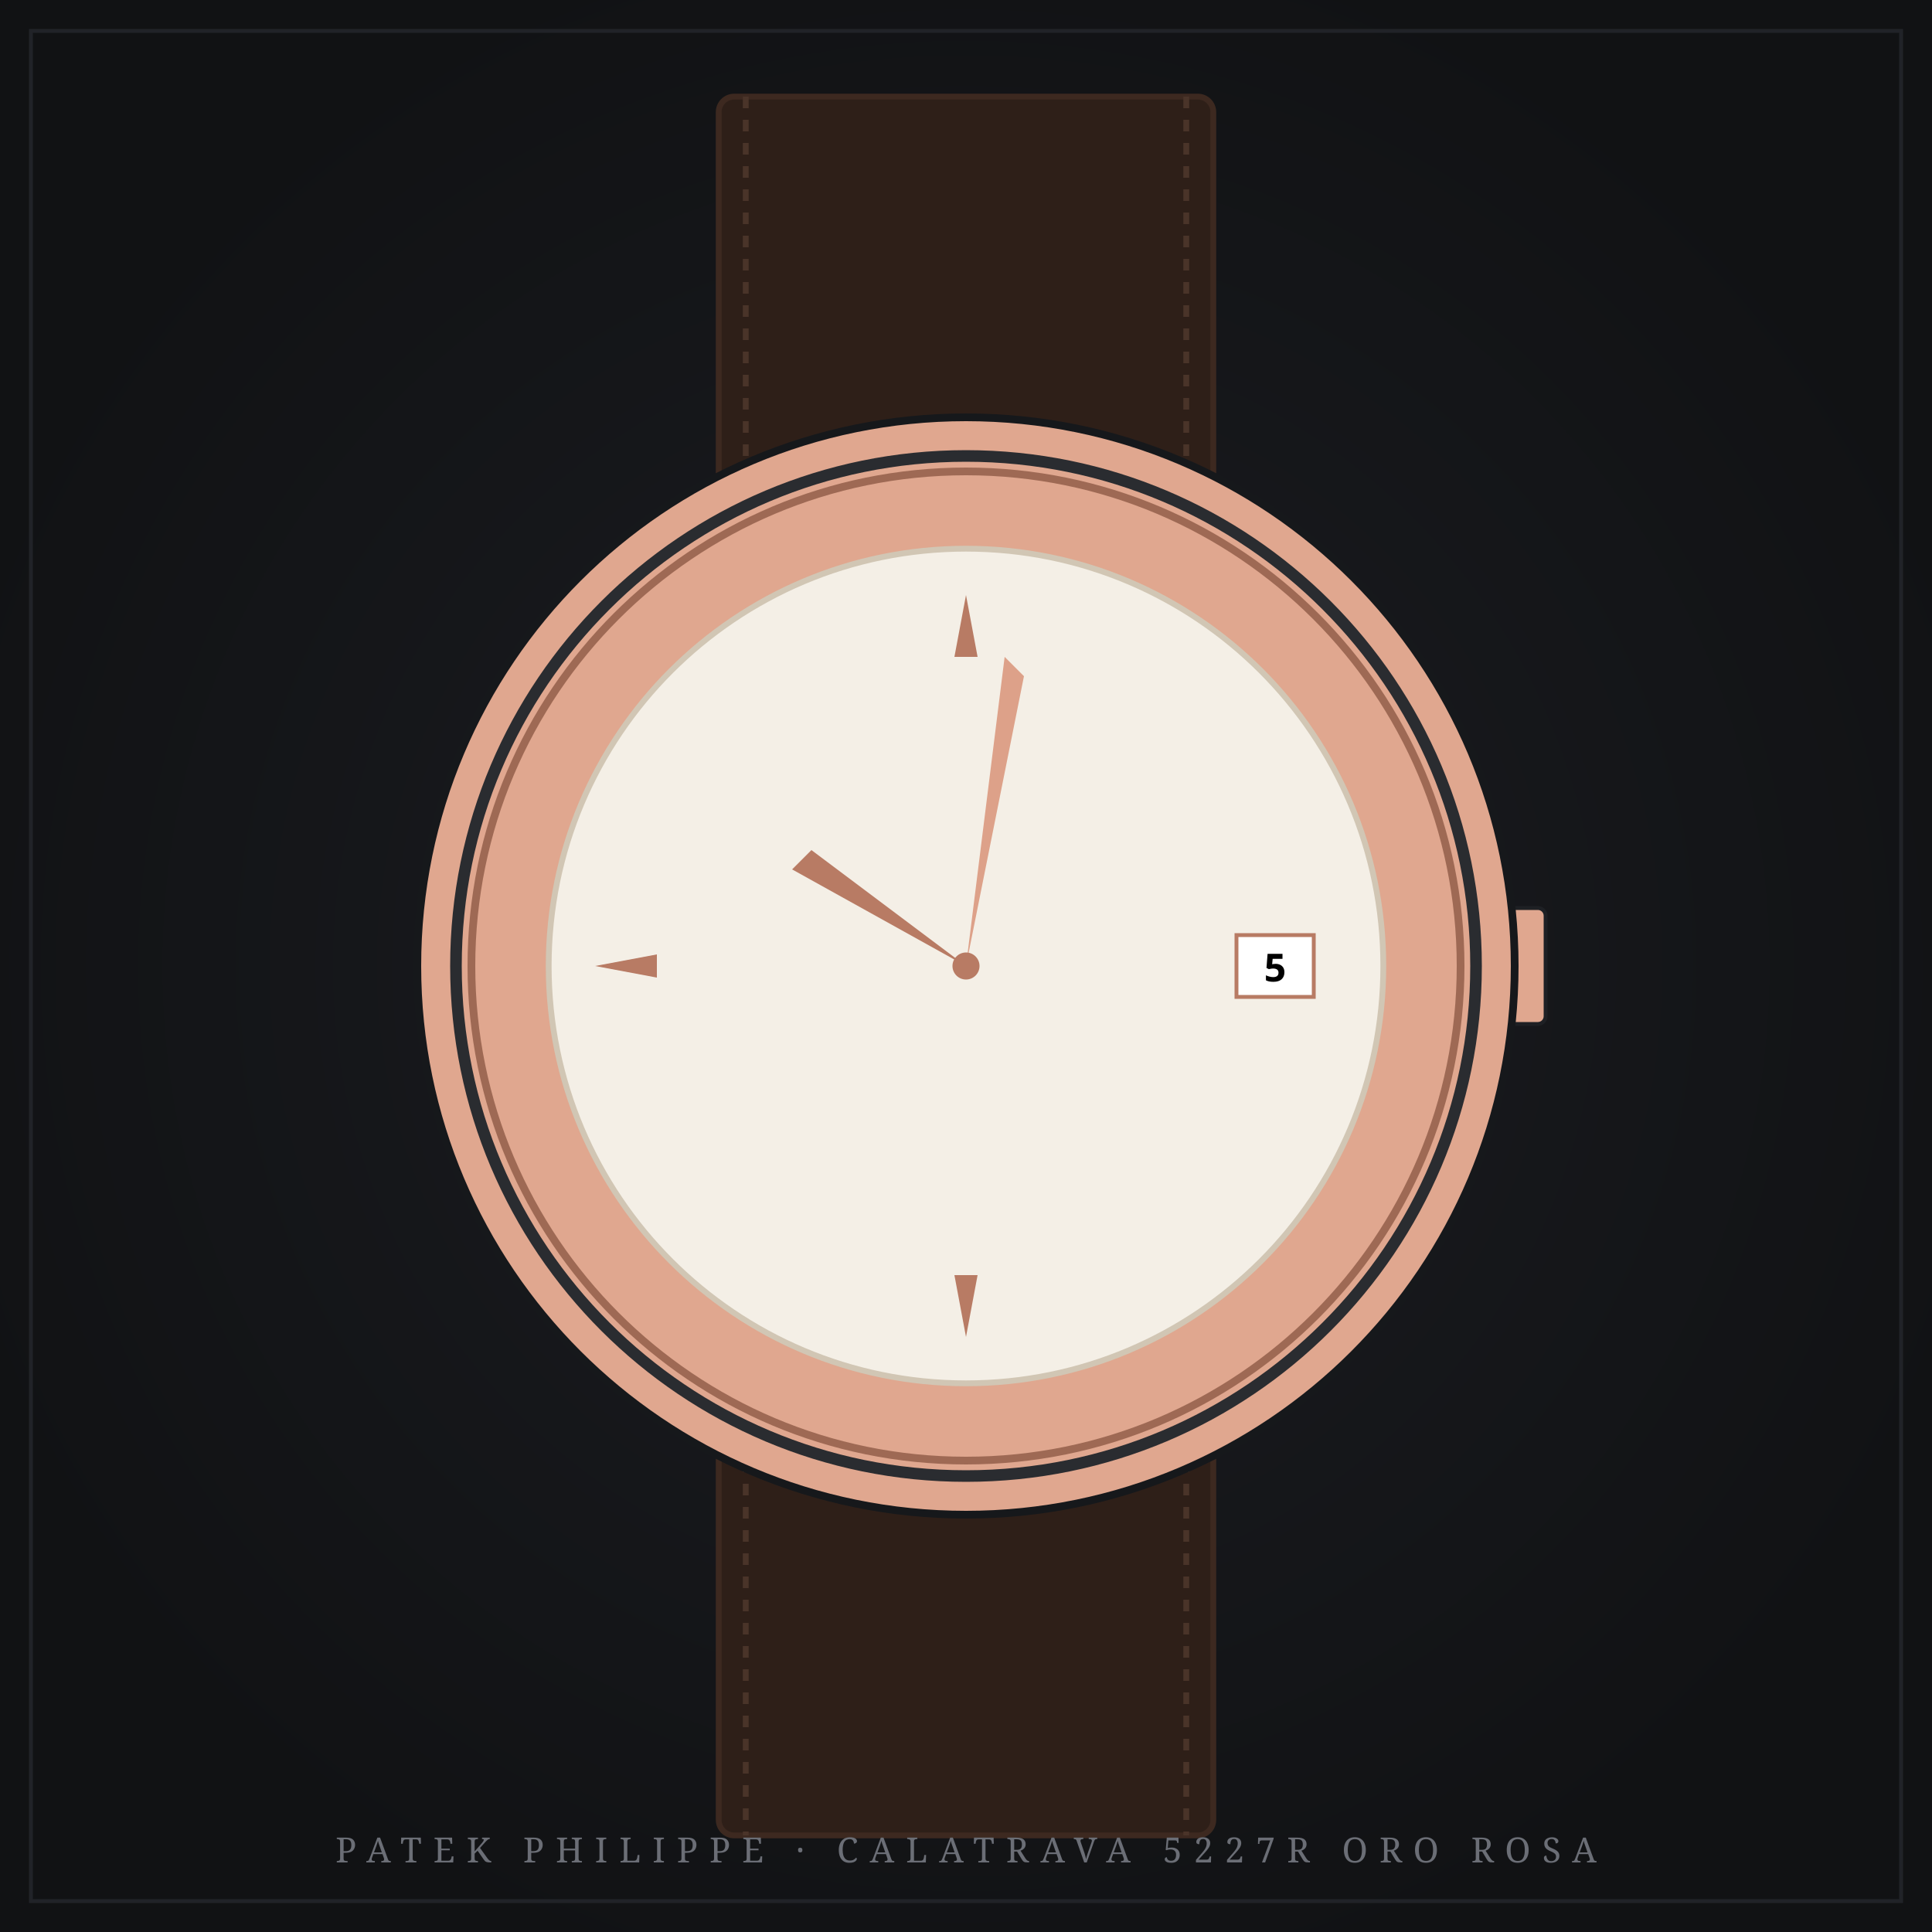
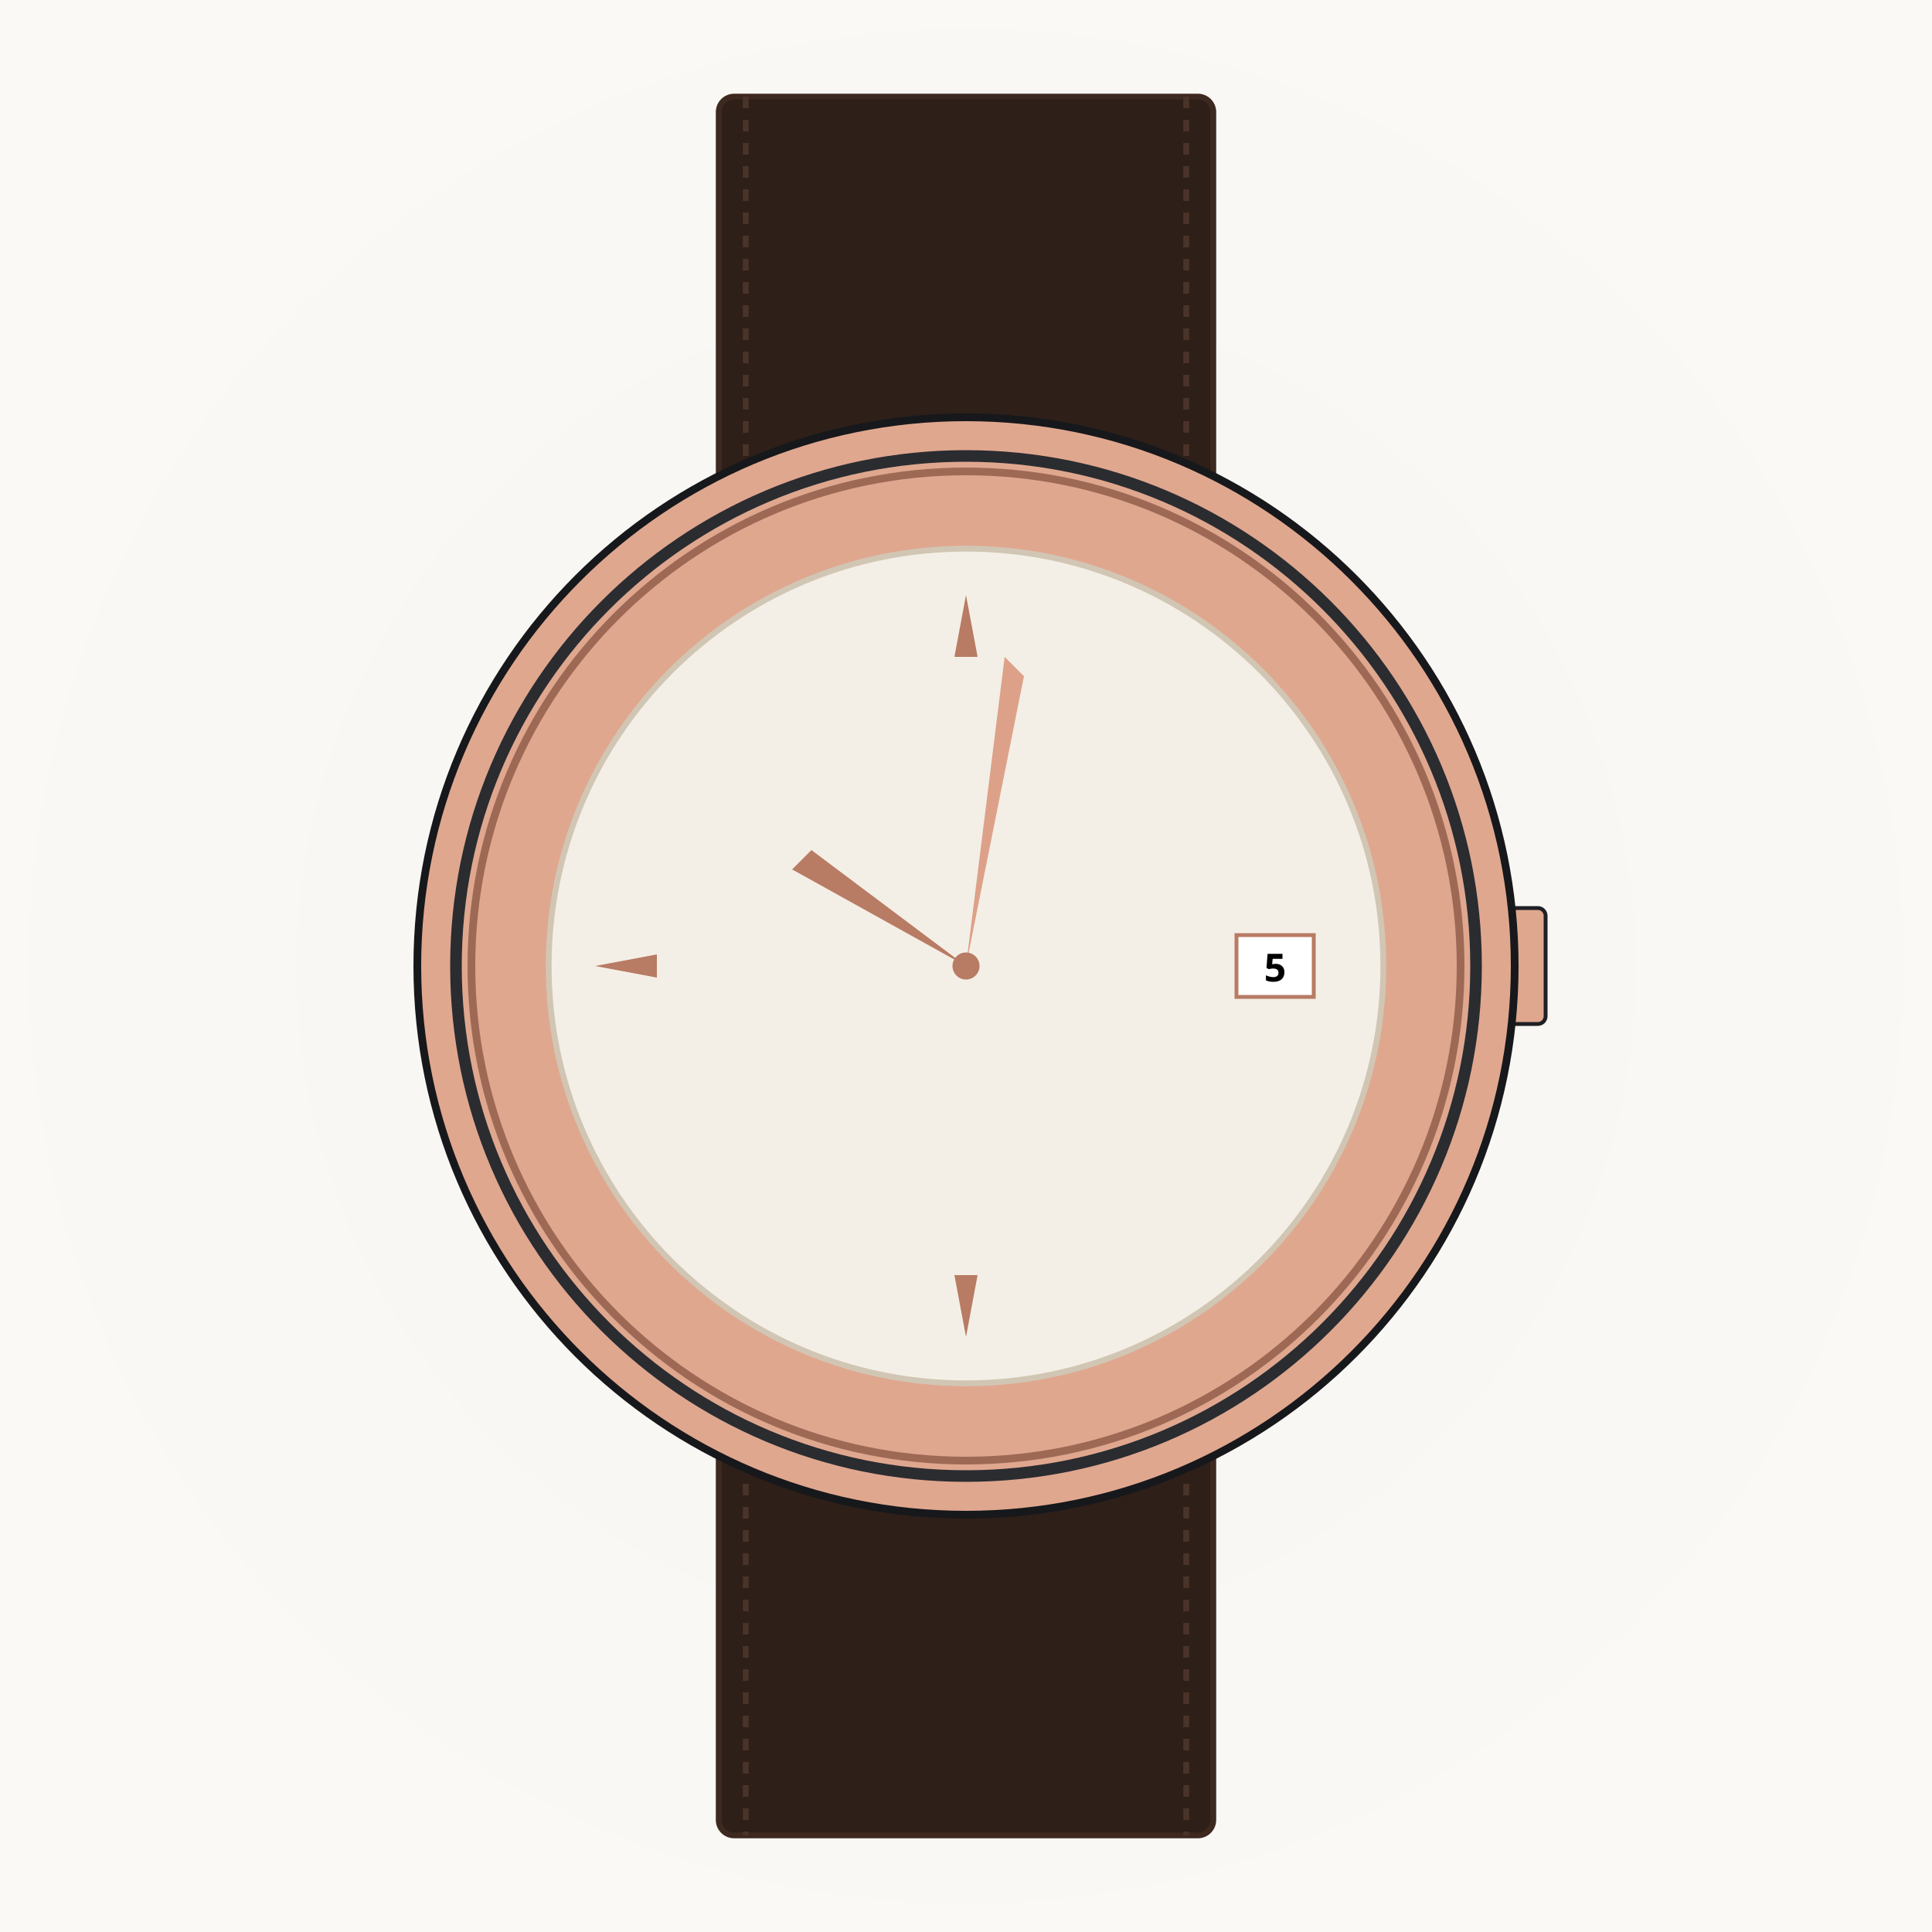
<svg xmlns="http://www.w3.org/2000/svg" viewBox="0 0 500 500" width="500" height="500">
  <defs>
    <radialGradient id="bgLight" cx="50%" cy="50%" r="55%">
-       <stop offset="0%" stop-color="#1B1D22" />
-       <stop offset="100%" stop-color="#111214" />
+       <stop offset="0%" stop-color="#F7F5F0" />
+       <stop offset="100%" stop-color="#FAF9F6" />
    </radialGradient>
  </defs>
  <rect width="500" height="500" fill="url(#bgLight)" />
-   <rect x="8" y="8" width="484" height="484" fill="none" stroke="#212328" stroke-width="1" />
  <rect x="186" y="25" width="128" height="115" fill="#2E1F18" stroke="#3D2920" stroke-width="1.5" rx="4" />
  <line x1="193" y1="25" x2="193" y2="140" stroke="#4A3429" stroke-width="1.5" stroke-dasharray="3 3" />
  <line x1="307" y1="25" x2="307" y2="140" stroke="#4A3429" stroke-width="1.5" stroke-dasharray="3 3" />
  <rect x="186" y="360" width="128" height="115" fill="#2E1F18" stroke="#3D2920" stroke-width="1.5" rx="4" />
  <line x1="193" y1="360" x2="193" y2="475" stroke="#4A3429" stroke-width="1.5" stroke-dasharray="3 3" />
  <line x1="307" y1="360" x2="307" y2="475" stroke="#4A3429" stroke-width="1.5" stroke-dasharray="3 3" />
  <rect x="382" y="235" width="18" height="30" fill="#E0A78F" rx="2" stroke="#1E2024" stroke-width="1" />
  <path d="M 180 140 L 165 170 L 165 330 L 180 360 L 320 360 L 335 330 L 335 170 L 320 140 Z" fill="#E0A78F" opacity="0.9" />
  <circle cx="250" cy="250" r="142" fill="#E0A78F" stroke="#16181B" stroke-width="2" />
  <circle cx="250" cy="250" r="132" fill="#E0A78F" stroke="#2A2C30" stroke-width="3" />
  <circle cx="250" cy="250" r="128" fill="#E0A78F" stroke="#9E6954" stroke-width="2" />
  <circle cx="250" cy="250" r="108" fill="#F4EFE6" stroke="#D1C6B4" stroke-width="1.5" />
  <polygon points="250,154 247,170 253,170" fill="#B87B64" />
  <polygon points="250,346 247,330 253,330" fill="#B87B64" />
  <polygon points="154,250 170,247 170,253" fill="#B87B64" />
  <rect x="320" y="242" width="20" height="16" fill="#FFF" stroke="#B87B64" stroke-width="1" />
  <text x="330" y="254" font-family="sans-serif" font-size="10" font-weight="bold" fill="#000" text-anchor="middle">5</text>
  <polygon points="250,250 205,225 210,220" fill="#B87B64" />
  <polygon points="250,250 260,170 265,175" fill="#DDA189" />
  <circle cx="250" cy="250" r="3.5" fill="#B87B64" />
-   <text x="250" y="482" font-family="'Cinzel', 'Playfair Display', serif" font-size="9" letter-spacing="3" fill="#6B6E76" text-anchor="middle" text-transform="uppercase">PATEK PHILIPPE · CALATRAVA 5227R ORO ROSA</text>
</svg>
